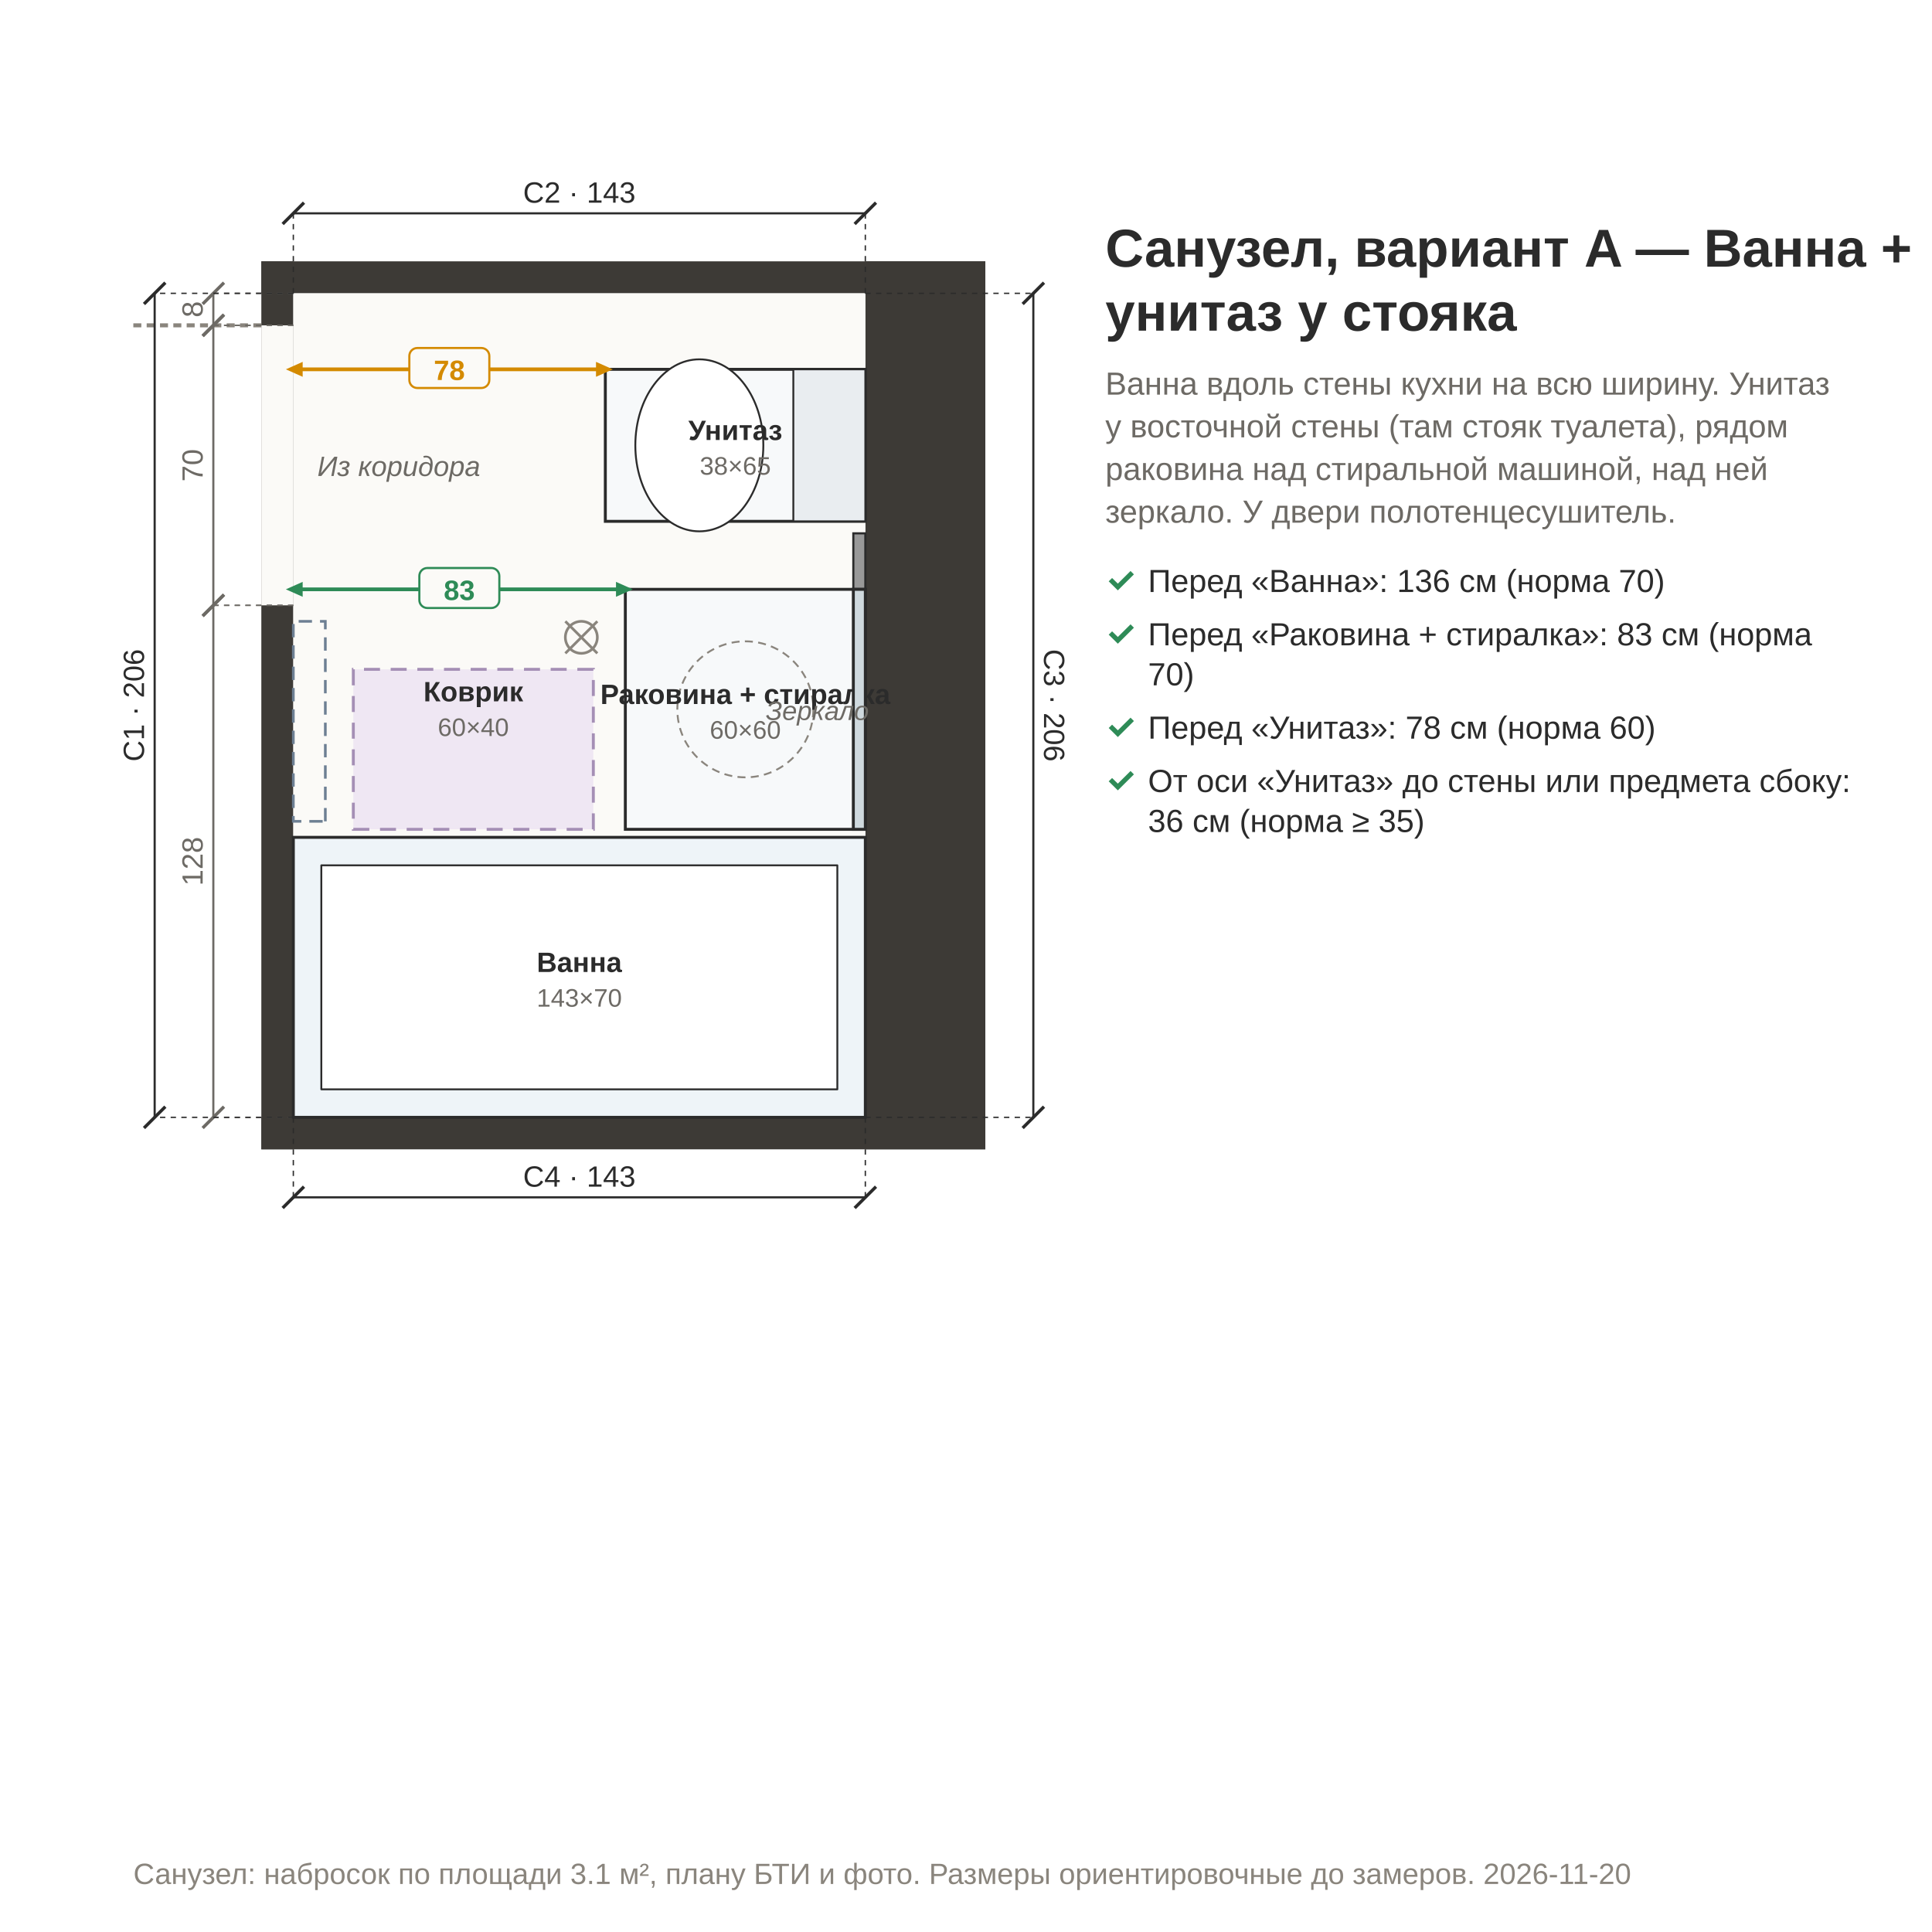
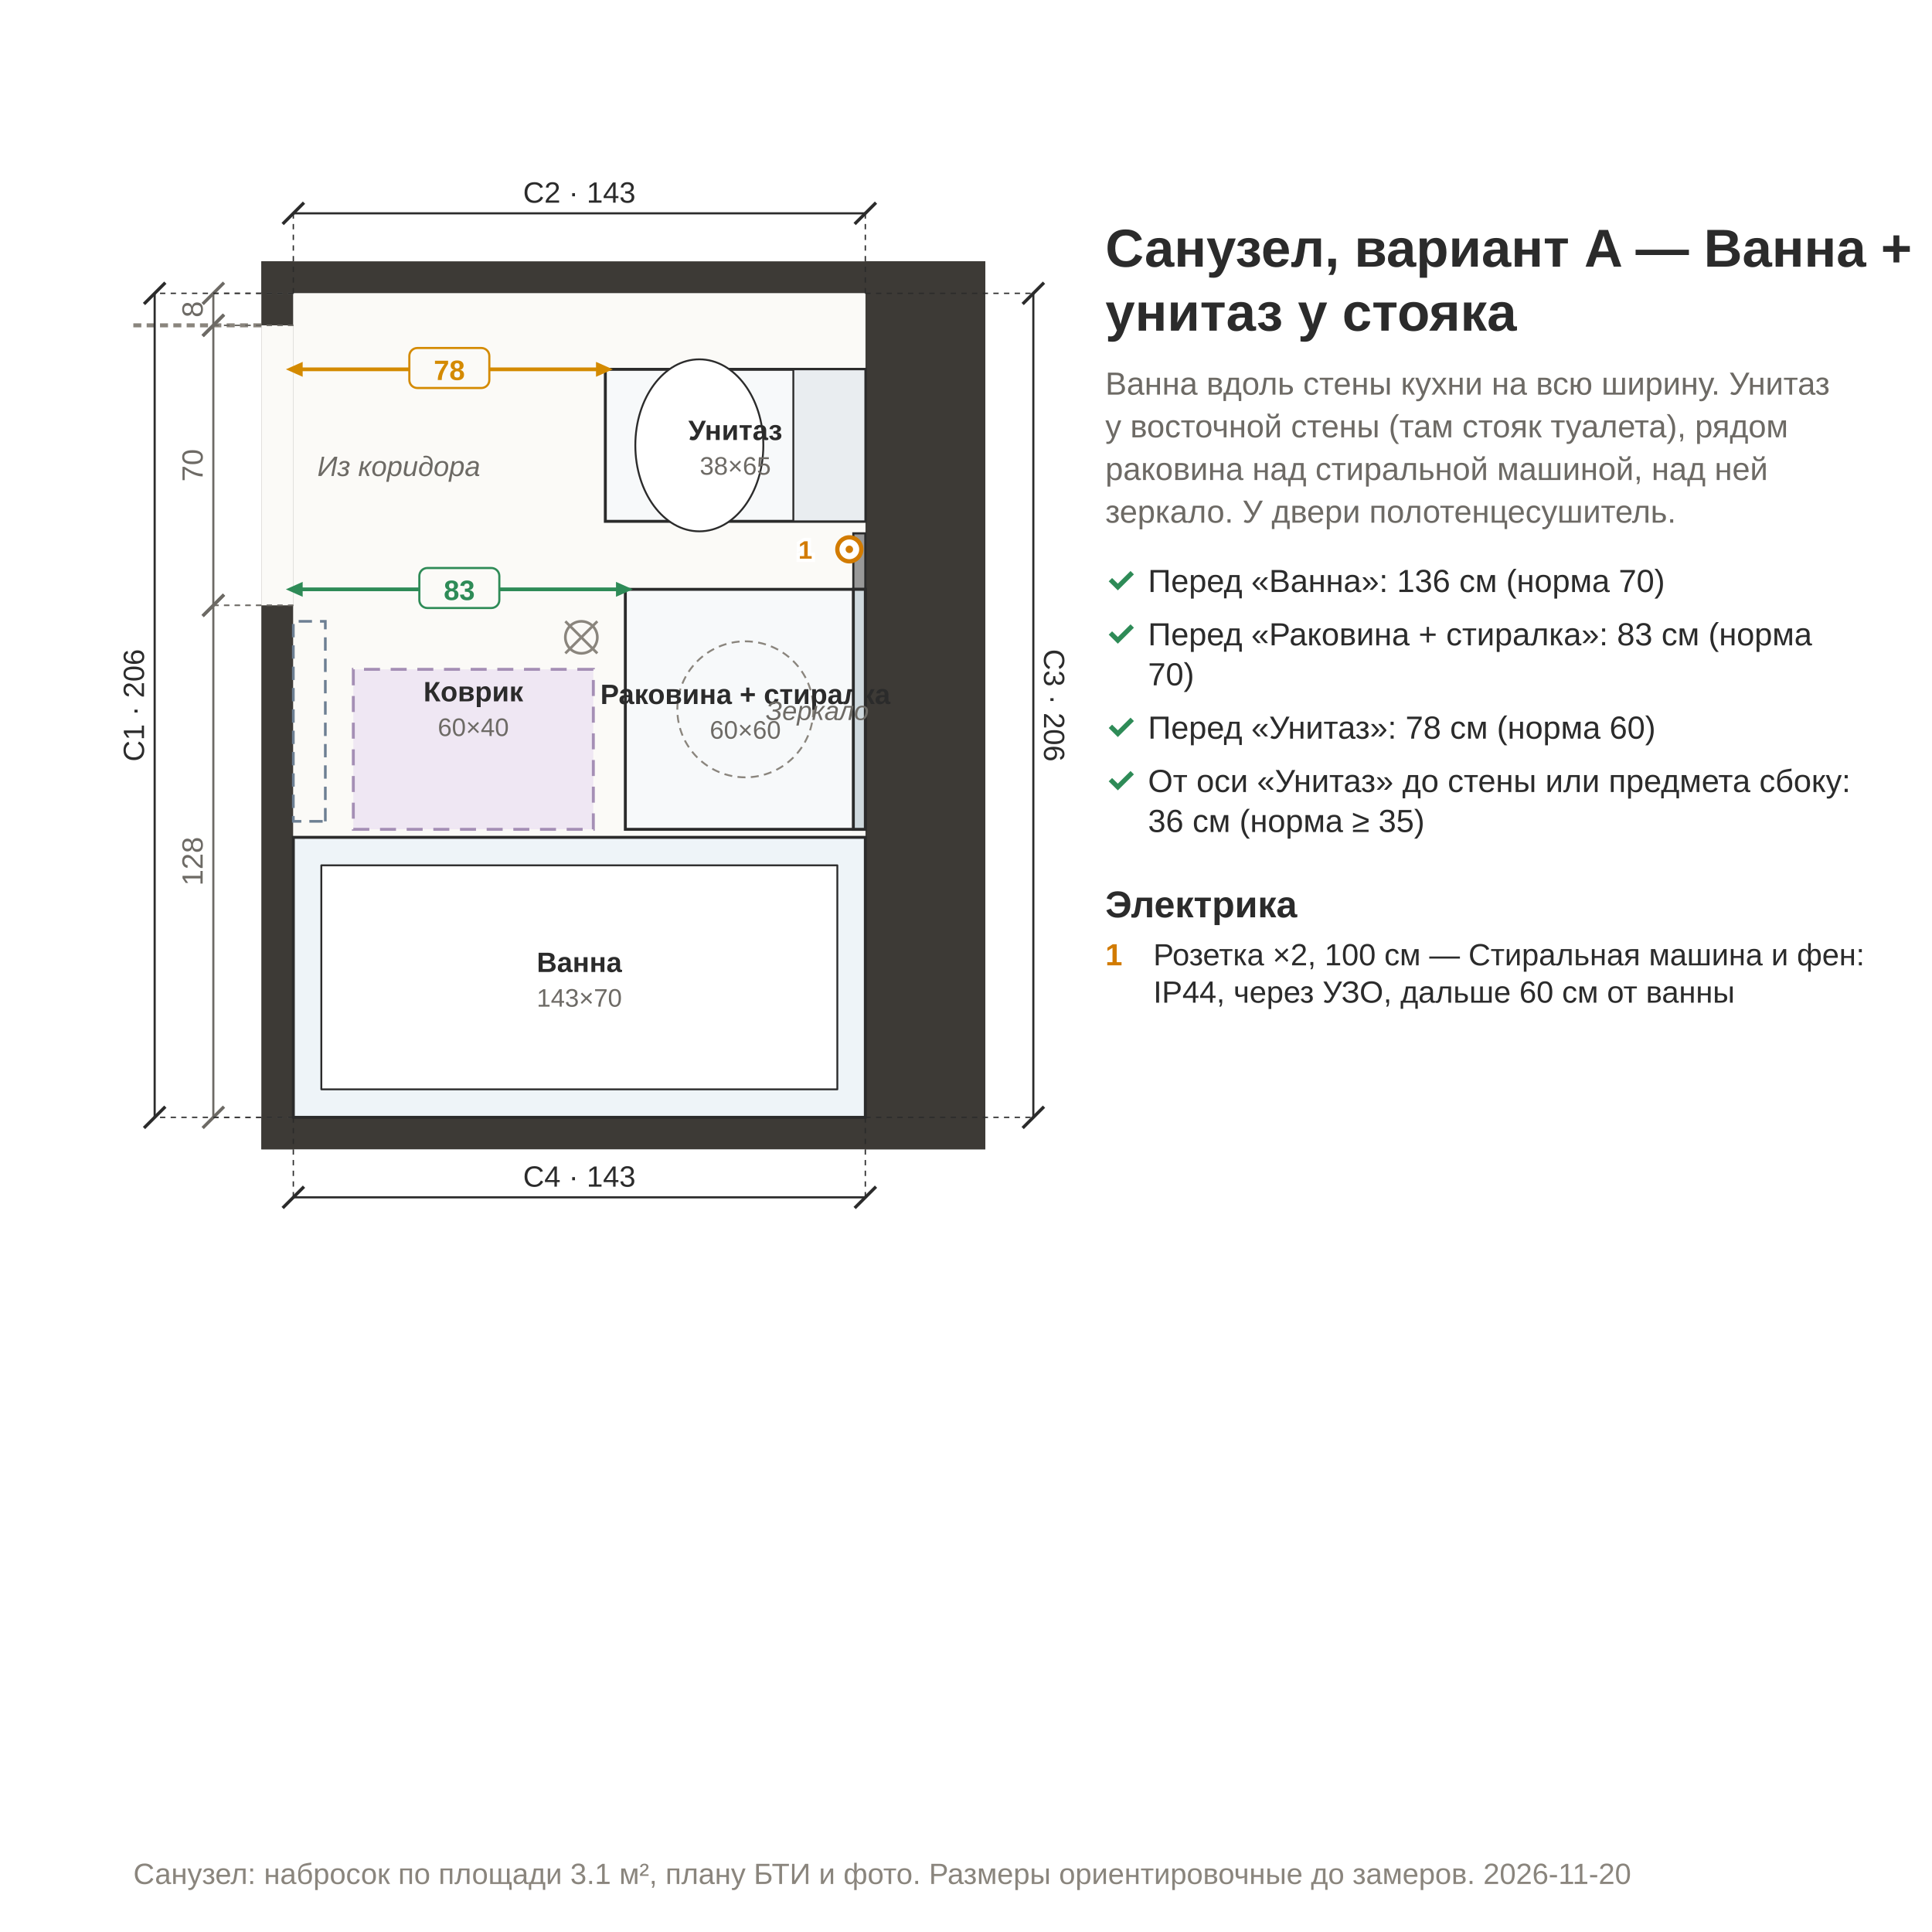
<svg xmlns="http://www.w3.org/2000/svg" width="724.5" height="724.5" viewBox="0 0 724.5 724.5" font-family="-apple-system, 'Helvetica Neue', Arial, sans-serif">
  <defs>
    <marker id="a-2e8b57" viewBox="0 0 10 10" refX="5" refY="5" markerWidth="5" markerHeight="5" orient="auto-start-reverse">
      <path d="M0,1 L9,5 L0,9 z" fill="#2e8b57" />
    </marker>
    <marker id="a-d48a00" viewBox="0 0 10 10" refX="5" refY="5" markerWidth="5" markerHeight="5" orient="auto-start-reverse">
      <path d="M0,1 L9,5 L0,9 z" fill="#d48a00" />
    </marker>
    <marker id="a-d23c2a" viewBox="0 0 10 10" refX="5" refY="5" markerWidth="5" markerHeight="5" orient="auto-start-reverse">
      <path d="M0,1 L9,5 L0,9 z" fill="#d23c2a" />
    </marker>
  </defs>
  <rect width="724.5" height="724.5" fill="#ffffff" />
  <polygon points="110.0,431.0 110.0,98.0 98.0,98.0 98.0,431.0" fill="#3d3a36" />
  <polygon points="98.0,110.0 369.5,110.0 369.5,98.0 98.0,98.0" fill="#3d3a36" />
  <polygon points="324.5,98.0 324.5,431.0 369.5,431.0 369.5,98.0" fill="#3d3a36" />
  <polygon points="369.5,419.0 98.0,419.0 98.0,431.0 369.5,431.0" fill="#3d3a36" />
  <polygon points="110.0,419.0 110.0,110.0 324.5,110.0 324.5,419.0" fill="#fbfaf7" />
  <polygon points="110.0,227.0 110.0,122.0 98.0,122.0 98.0,227.0" fill="#fbfaf7" />
  <line x1="98" y1="122" x2="49.25" y2="122" stroke="#8a857d" stroke-width="1.5" stroke-dasharray="3 2" />
  <text x="119" y="178.5" font-size="10.5" font-style="italic" fill="#6d6a65" text-anchor="start">Из коридора</text>
  <polygon points="324.5,200.0 324.5,230.0 320.0,230.0 320.0,200.0" fill="#999" stroke="#2b2b2b" stroke-width="0.8" />
  <circle cx="218" cy="239" r="6" fill="none" stroke="#8a857d" />
  <line x1="212" y1="233" x2="224" y2="245" stroke="#8a857d" />
  <line x1="212" y1="245" x2="224" y2="233" stroke="#8a857d" />
  <g>
    <line x1="110" y1="419" x2="80" y2="419" stroke="#6d6a65" stroke-width="0.5" stroke-dasharray="2 2" />
    <line x1="110" y1="227" x2="80" y2="227" stroke="#6d6a65" stroke-width="0.5" stroke-dasharray="2 2" />
    <line x1="80" y1="419" x2="80" y2="227" stroke="#6d6a65" stroke-width="0.8" />
    <line x1="76" y1="423" x2="84" y2="415" stroke="#6d6a65" stroke-width="1.2" />
    <line x1="76" y1="231" x2="84" y2="223" stroke="#6d6a65" stroke-width="1.2" />
    <text x="80" y="323" dy="-4" font-size="11" fill="#6d6a65" text-anchor="middle" transform="rotate(-90 80 323)">128</text>
  </g>
  <g>
    <line x1="110" y1="227" x2="80" y2="227" stroke="#6d6a65" stroke-width="0.5" stroke-dasharray="2 2" />
    <line x1="110" y1="122" x2="80" y2="122" stroke="#6d6a65" stroke-width="0.5" stroke-dasharray="2 2" />
    <line x1="80" y1="227" x2="80" y2="122" stroke="#6d6a65" stroke-width="0.8" />
    <line x1="76" y1="231" x2="84" y2="223" stroke="#6d6a65" stroke-width="1.2" />
    <line x1="76" y1="126" x2="84" y2="118" stroke="#6d6a65" stroke-width="1.2" />
    <text x="80" y="174.5" dy="-4" font-size="11" fill="#6d6a65" text-anchor="middle" transform="rotate(-90 80 174.5)">70</text>
  </g>
  <g>
    <line x1="110" y1="122" x2="80" y2="122" stroke="#6d6a65" stroke-width="0.5" stroke-dasharray="2 2" />
    <line x1="110" y1="110" x2="80" y2="110" stroke="#6d6a65" stroke-width="0.5" stroke-dasharray="2 2" />
    <line x1="80" y1="122" x2="80" y2="110" stroke="#6d6a65" stroke-width="0.8" />
    <line x1="76" y1="126" x2="84" y2="118" stroke="#6d6a65" stroke-width="1.2" />
    <line x1="76" y1="114" x2="84" y2="106" stroke="#6d6a65" stroke-width="1.2" />
    <text x="80" y="116" dy="-4" font-size="11" fill="#6d6a65" text-anchor="middle" transform="rotate(-90 80 116)">8</text>
  </g>
  <g>
    <line x1="110" y1="419" x2="58" y2="419" stroke="#2b2b2b" stroke-width="0.5" stroke-dasharray="2 2" />
    <line x1="110" y1="110" x2="58" y2="110" stroke="#2b2b2b" stroke-width="0.5" stroke-dasharray="2 2" />
    <line x1="58" y1="419" x2="58" y2="110" stroke="#2b2b2b" stroke-width="0.8" />
    <line x1="54" y1="423" x2="62" y2="415" stroke="#2b2b2b" stroke-width="1.2" />
    <line x1="54" y1="114" x2="62" y2="106" stroke="#2b2b2b" stroke-width="1.2" />
    <text x="58" y="264.5" dy="-4" font-size="11" fill="#2b2b2b" text-anchor="middle" transform="rotate(-90 58 264.5)">С1  ·  206</text>
  </g>
  <g>
    <line x1="110" y1="110" x2="110" y2="80" stroke="#2b2b2b" stroke-width="0.5" stroke-dasharray="2 2" />
    <line x1="324.5" y1="110" x2="324.5" y2="80" stroke="#2b2b2b" stroke-width="0.5" stroke-dasharray="2 2" />
    <line x1="110" y1="80" x2="324.5" y2="80" stroke="#2b2b2b" stroke-width="0.8" />
    <line x1="106" y1="84" x2="114" y2="76" stroke="#2b2b2b" stroke-width="1.2" />
    <line x1="320.5" y1="84" x2="328.5" y2="76" stroke="#2b2b2b" stroke-width="1.2" />
    <text x="217.25" y="80" dy="-4" font-size="11" fill="#2b2b2b" text-anchor="middle" transform="rotate(0 217.25 80)">С2  ·  143</text>
  </g>
  <g>
    <line x1="324.5" y1="110" x2="387.5" y2="110" stroke="#2b2b2b" stroke-width="0.5" stroke-dasharray="2 2" />
    <line x1="324.5" y1="419" x2="387.5" y2="419" stroke="#2b2b2b" stroke-width="0.5" stroke-dasharray="2 2" />
    <line x1="387.5" y1="110" x2="387.5" y2="419" stroke="#2b2b2b" stroke-width="0.8" />
    <line x1="383.5" y1="114" x2="391.5" y2="106" stroke="#2b2b2b" stroke-width="1.2" />
    <line x1="383.5" y1="423" x2="391.5" y2="415" stroke="#2b2b2b" stroke-width="1.2" />
    <text x="387.5" y="264.5" dy="-4" font-size="11" fill="#2b2b2b" text-anchor="middle" transform="rotate(90 387.5 264.5)">С3  ·  206</text>
  </g>
  <g>
    <line x1="324.5" y1="419" x2="324.5" y2="449" stroke="#2b2b2b" stroke-width="0.5" stroke-dasharray="2 2" />
    <line x1="110" y1="419" x2="110" y2="449" stroke="#2b2b2b" stroke-width="0.5" stroke-dasharray="2 2" />
    <line x1="324.5" y1="449" x2="110" y2="449" stroke="#2b2b2b" stroke-width="0.8" />
    <line x1="320.5" y1="453" x2="328.5" y2="445" stroke="#2b2b2b" stroke-width="1.2" />
    <line x1="106" y1="453" x2="114" y2="445" stroke="#2b2b2b" stroke-width="1.2" />
    <text x="217.25" y="449" dy="-4" font-size="11" fill="#2b2b2b" text-anchor="middle" transform="rotate(360 217.25 449)">С4  ·  143</text>
  </g>
  <polygon points="132.5,311.0 222.5,311.0 222.5,251.0 132.5,251.0" fill="#efe7f3" stroke="#a58fb5" stroke-width="1.1" stroke-dasharray="6 4" />
  <g>
    <text x="177.5" y="263" font-size="10.5" font-weight="600" fill="#2b2b2b" text-anchor="middle">Коврик</text>
    <text x="177.5" y="276" font-size="9.5" fill="#6d6a65" text-anchor="middle">60×40</text>
  </g>
  <polygon points="324.5,314.0 110.0,314.0 110.0,419.0 324.5,419.0" fill="#eef4f8" stroke="#2b2b2b" stroke-width="1.1" />
  <polygon points="314.0,408.5 120.5,408.5 120.5,324.5 314.0,324.5" fill="#ffffff" stroke="#2b2b2b" stroke-width="0.7" stroke-linejoin="round" />
  <g>
    <text x="217.25" y="364.5" font-size="10.5" font-weight="600" fill="#2b2b2b" text-anchor="middle">Ванна</text>
    <text x="217.25" y="377.5" font-size="9.5" fill="#6d6a65" text-anchor="middle">143×70</text>
  </g>
  <polygon points="234.5,221.0 234.5,311.0 324.5,311.0 324.5,221.0" fill="#f7f9fa" stroke="#2b2b2b" stroke-width="1.1" />
  <circle cx="279.5" cy="266" r="25.5" fill="none" stroke="#8a857d" stroke-width="0.7" stroke-dasharray="3 2" />
  <g>
    <text x="279.5" y="264" font-size="10.5" font-weight="600" fill="#2b2b2b" text-anchor="middle">Раковина + стиралка</text>
    <text x="279.5" y="277" font-size="9.5" fill="#6d6a65" text-anchor="middle">60×60</text>
  </g>
  <polygon points="227.0,138.5 227.0,195.5 324.5,195.5 324.5,138.5" fill="#f7f9fa" stroke="#2b2b2b" stroke-width="1.1" />
  <polygon points="324.5,138.5 324.5,195.5 297.5,195.5 297.5,138.5" fill="#e9edf0" stroke="#2b2b2b" stroke-width="0.7" />
  <ellipse cx="262.25" cy="167" rx="24" ry="32.25" fill="#ffffff" stroke="#2b2b2b" stroke-width="0.7" transform="rotate(0 262.25 167)" />
  <g>
    <text x="275.75" y="165" font-size="10.5" font-weight="600" fill="#2b2b2b" text-anchor="middle">Унитаз</text>
    <text x="275.75" y="178" font-size="9.5" fill="#6d6a65" text-anchor="middle">38×65</text>
  </g>
  <polygon points="320.0,221.0 320.0,311.0 324.5,311.0 324.5,221.0" fill="#cfd9de" stroke="#2b2b2b" stroke-width="1.1" />
  <text x="306.5" y="270" font-size="10" font-style="italic" fill="#6d6a65" text-anchor="middle">Зеркало</text>
  <polygon points="122.0,308.0 122.0,233.0 110.0,233.0 110.0,308.0" fill="none" stroke="#6d7f93" stroke-width="1" stroke-dasharray="5 3" />
  <g>
    <line x1="234.5" y1="221" x2="110" y2="221" stroke="#2e8b57" stroke-width="1.4" marker-start="url(#a-2e8b57)" marker-end="url(#a-2e8b57)" />
    <rect x="157.25" y="213" width="30" height="15" rx="3" fill="#fbfaf7" stroke="#2e8b57" stroke-width="0.8" />
    <text x="172.25" y="225" font-size="10.5" font-weight="600" fill="#2e8b57" text-anchor="middle">83</text>
  </g>
  <g>
    <line x1="227" y1="138.5" x2="110" y2="138.5" stroke="#d48a00" stroke-width="1.4" marker-start="url(#a-d48a00)" marker-end="url(#a-d48a00)" />
    <rect x="153.5" y="130.5" width="30" height="15" rx="3" fill="#fbfaf7" stroke="#d48a00" stroke-width="0.8" />
    <text x="168.5" y="142.5" font-size="10.5" font-weight="600" fill="#d48a00" text-anchor="middle">78</text>
  </g>
+   <circle cx="318.5" cy="206" r="4.5" fill="#fff" stroke="#d27b00" stroke-width="1.6" />
+   <circle cx="318.5" cy="206" r="1.4" fill="#d27b00" />
+   <text x="302" y="209.5" font-size="9.5" font-weight="700" fill="#d27b00" text-anchor="middle" paint-order="stroke" stroke="#fff" stroke-width="2.5">1</text>
  <text x="414.5" y="100" font-size="20" font-weight="700" fill="#2b2b2b">Санузел, вариант A — Ванна +</text>
  <text x="414.5" y="124" font-size="20" font-weight="700" fill="#2b2b2b">унитаз у стояка</text>
  <text x="414.5" y="148" font-size="12" fill="#6d6a65">Ванна вдоль стены кухни на всю ширину. Унитаз</text>
  <text x="414.5" y="164" font-size="12" fill="#6d6a65">у восточной стены (там стояк туалета), рядом</text>
  <text x="414.5" y="180" font-size="12" fill="#6d6a65">раковина над стиральной машиной, над ней</text>
  <text x="414.5" y="196" font-size="12" fill="#6d6a65">зеркало. У двери полотенцесушитель.</text>
  <text x="414.5" y="222" font-size="13" font-weight="700" fill="#2e8b57">✓</text>
  <text x="430.5" y="222" font-size="12" fill="#2b2b2b">Перед «Ванна»: 136 см (норма 70)</text>
  <text x="414.5" y="242" font-size="13" font-weight="700" fill="#2e8b57">✓</text>
  <text x="430.5" y="242" font-size="12" fill="#2b2b2b">Перед «Раковина + стиралка»: 83 см (норма</text>
  <text x="430.5" y="257" font-size="12" fill="#2b2b2b">70)</text>
  <text x="414.5" y="277" font-size="13" font-weight="700" fill="#2e8b57">✓</text>
  <text x="430.5" y="277" font-size="12" fill="#2b2b2b">Перед «Унитаз»: 78 см (норма 60)</text>
  <text x="414.5" y="297" font-size="13" font-weight="700" fill="#2e8b57">✓</text>
  <text x="430.5" y="297" font-size="12" fill="#2b2b2b">От оси «Унитаз» до стены или предмета сбоку:</text>
  <text x="430.5" y="312" font-size="12" fill="#2b2b2b">36 см (норма ≥ 35)</text>
+   <text x="414.5" y="344" font-size="14" font-weight="700" fill="#2b2b2b">Электрика</text>
+   <text x="414.5" y="362" font-size="11.5" font-weight="700" fill="#d27b00">1</text>
+   <text x="432.5" y="362" font-size="11.5" fill="#2b2b2b">Розетка ×2, 100 см — Стиральная машина и фен:</text>
+   <text x="432.5" y="376" font-size="11.5" fill="#2b2b2b">IP44, через УЗО, дальше 60 см от ванны</text>
  <text x="50" y="706.5" font-size="11" fill="#8a857d">Санузел: набросок по площади 3.1 м², плану БТИ и фото. Размеры ориентировочные до замеров. 2026-11-20</text>
</svg>
